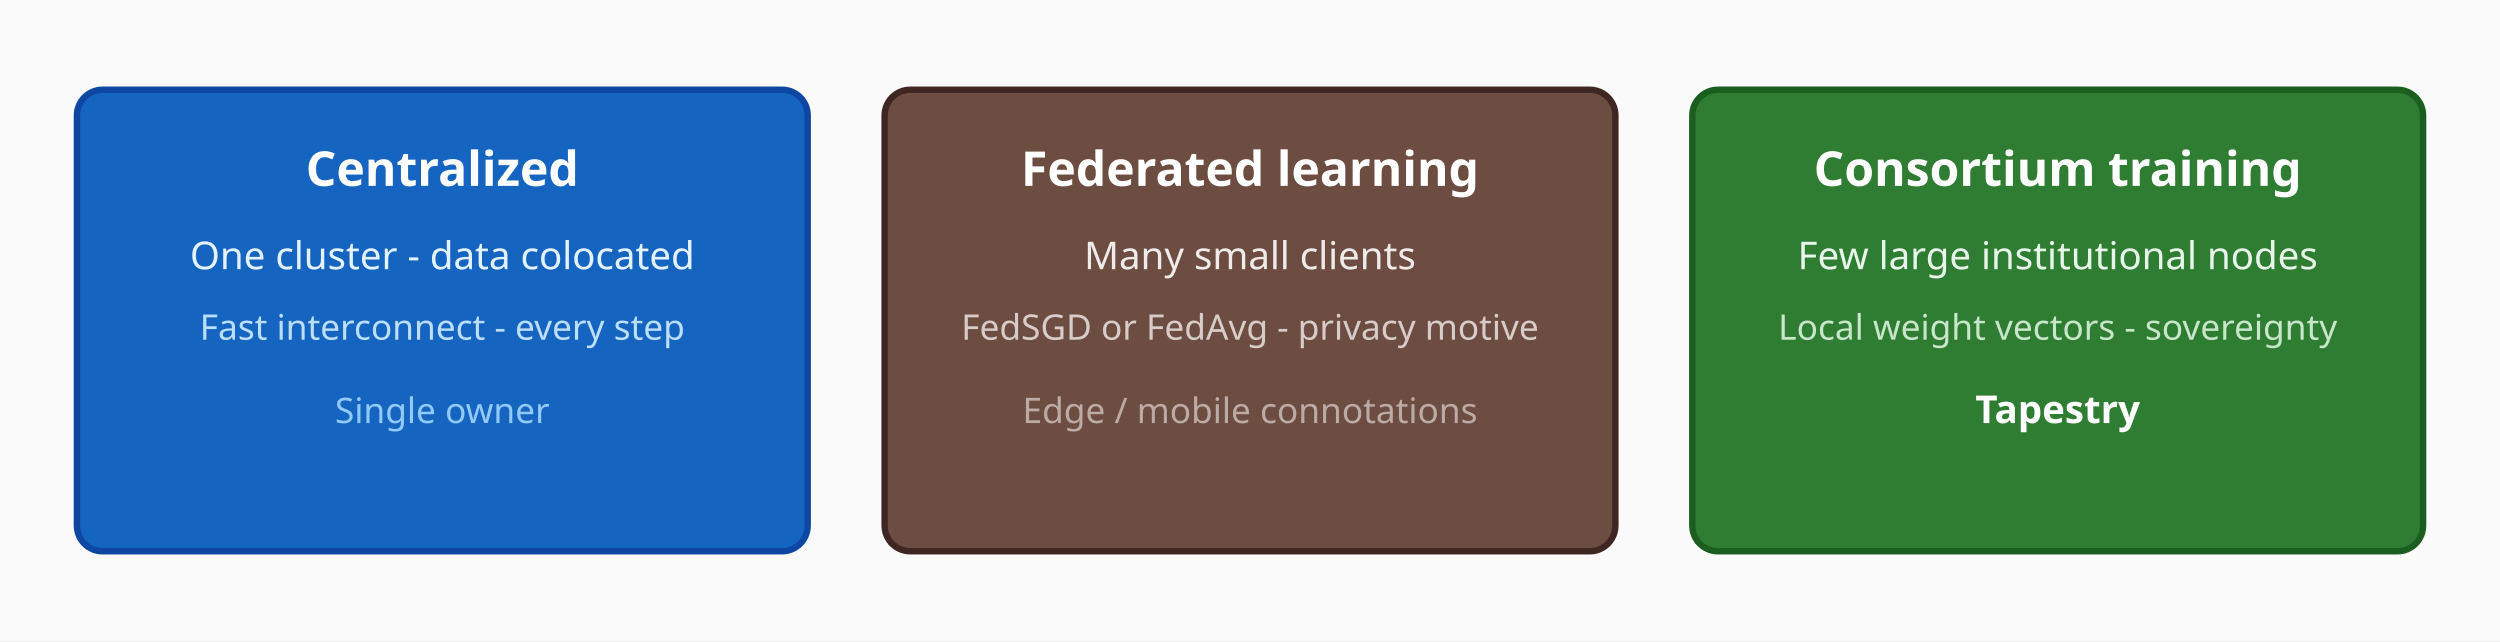
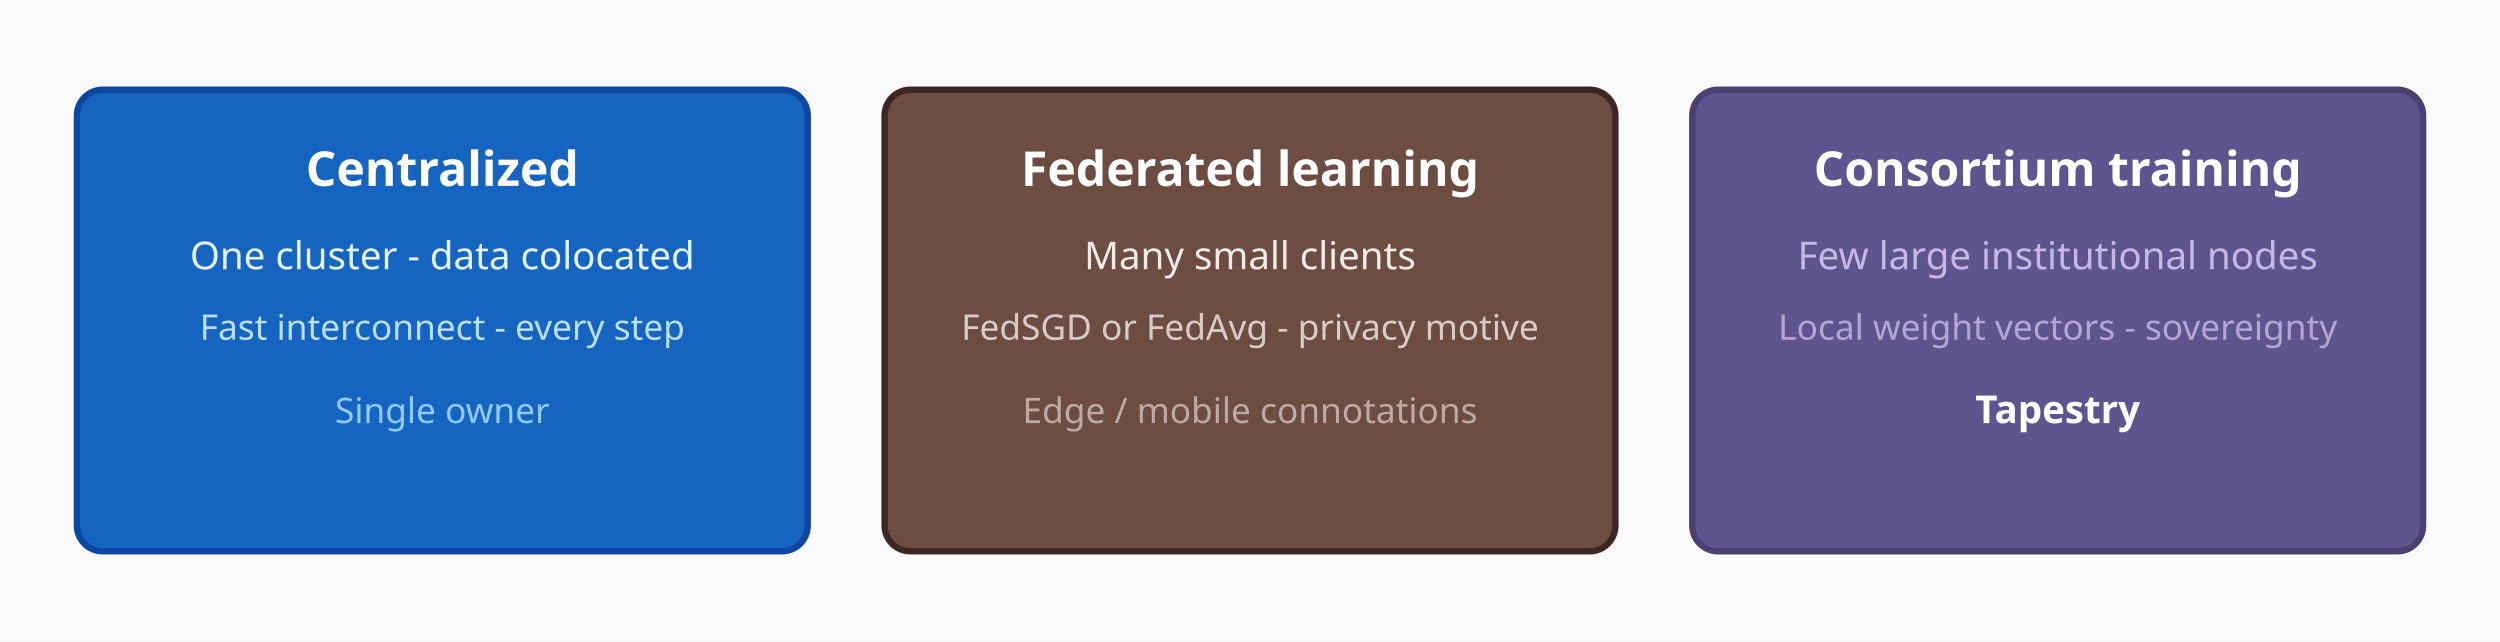
<svg xmlns="http://www.w3.org/2000/svg" viewBox="0 0 780 200" role="img" aria-labelledby="title desc">
  <rect width="780" height="200" fill="#fafafa" />
  <rect x="24" y="28" width="228" height="144" rx="8" fill="#1565c0" stroke="#0d47a1" stroke-width="2" />
  <text x="138" y="58" text-anchor="middle" fill="#fff" font-family="system-ui,Segoe UI,sans-serif" font-size="15" font-weight="700">Centralized</text>
  <text x="138" y="84" text-anchor="middle" fill="#e3f2fd" font-family="system-ui,Segoe UI,sans-serif" font-size="12">One cluster - data colocated</text>
  <text x="138" y="106" text-anchor="middle" fill="#bbdefb" font-family="system-ui,Segoe UI,sans-serif" font-size="11">Fast interconnect - every step</text>
  <text x="138" y="132" text-anchor="middle" fill="#90caf9" font-family="system-ui,Segoe UI,sans-serif" font-size="11">Single owner</text>
  <rect x="276" y="28" width="228" height="144" rx="8" fill="#6d4c41" stroke="#3e2723" stroke-width="2" />
  <text x="390" y="58" text-anchor="middle" fill="#fff" font-family="system-ui,Segoe UI,sans-serif" font-size="15" font-weight="700">Federated learning</text>
  <text x="390" y="84" text-anchor="middle" fill="#efebe9" font-family="system-ui,Segoe UI,sans-serif" font-size="12">Many small clients</text>
  <text x="390" y="106" text-anchor="middle" fill="#d7ccc8" font-family="system-ui,Segoe UI,sans-serif" font-size="11">FedSGD or FedAvg - privacy motive</text>
  <text x="390" y="132" text-anchor="middle" fill="#bcaaa4" font-family="system-ui,Segoe UI,sans-serif" font-size="11">Edge / mobile connotations</text>
-   <rect x="528" y="28" width="228" height="144" rx="8" fill="#2e7d32" stroke="#1b5e20" stroke-width="2" />
+   <rect x="528" y="28" width="228" height="144" rx="8" fill="#5e548e" stroke="#4a4170" stroke-width="2" />
  <text x="642" y="58" text-anchor="middle" fill="#fff" font-family="system-ui,Segoe UI,sans-serif" font-size="15" font-weight="700">Consortium training</text>
-   <text x="642" y="84" text-anchor="middle" fill="#e8f5e9" font-family="system-ui,Segoe UI,sans-serif" font-size="12">Few large institutional nodes</text>
-   <text x="642" y="106" text-anchor="middle" fill="#c8e6c9" font-family="system-ui,Segoe UI,sans-serif" font-size="11">Local weight vectors - sovereignty</text>
+   <text x="642" y="84" text-anchor="middle" fill="#c5b8e5" font-family="system-ui,Segoe UI,sans-serif" font-size="12">Few large institutional nodes</text>
+   <text x="642" y="106" text-anchor="middle" fill="#b3a6d6" font-family="system-ui,Segoe UI,sans-serif" font-size="11">Local weight vectors - sovereignty</text>
  <text x="642" y="132" text-anchor="middle" fill="#fff" font-family="system-ui,Segoe UI,sans-serif" font-size="12" font-weight="700">Tapestry</text>
</svg>
